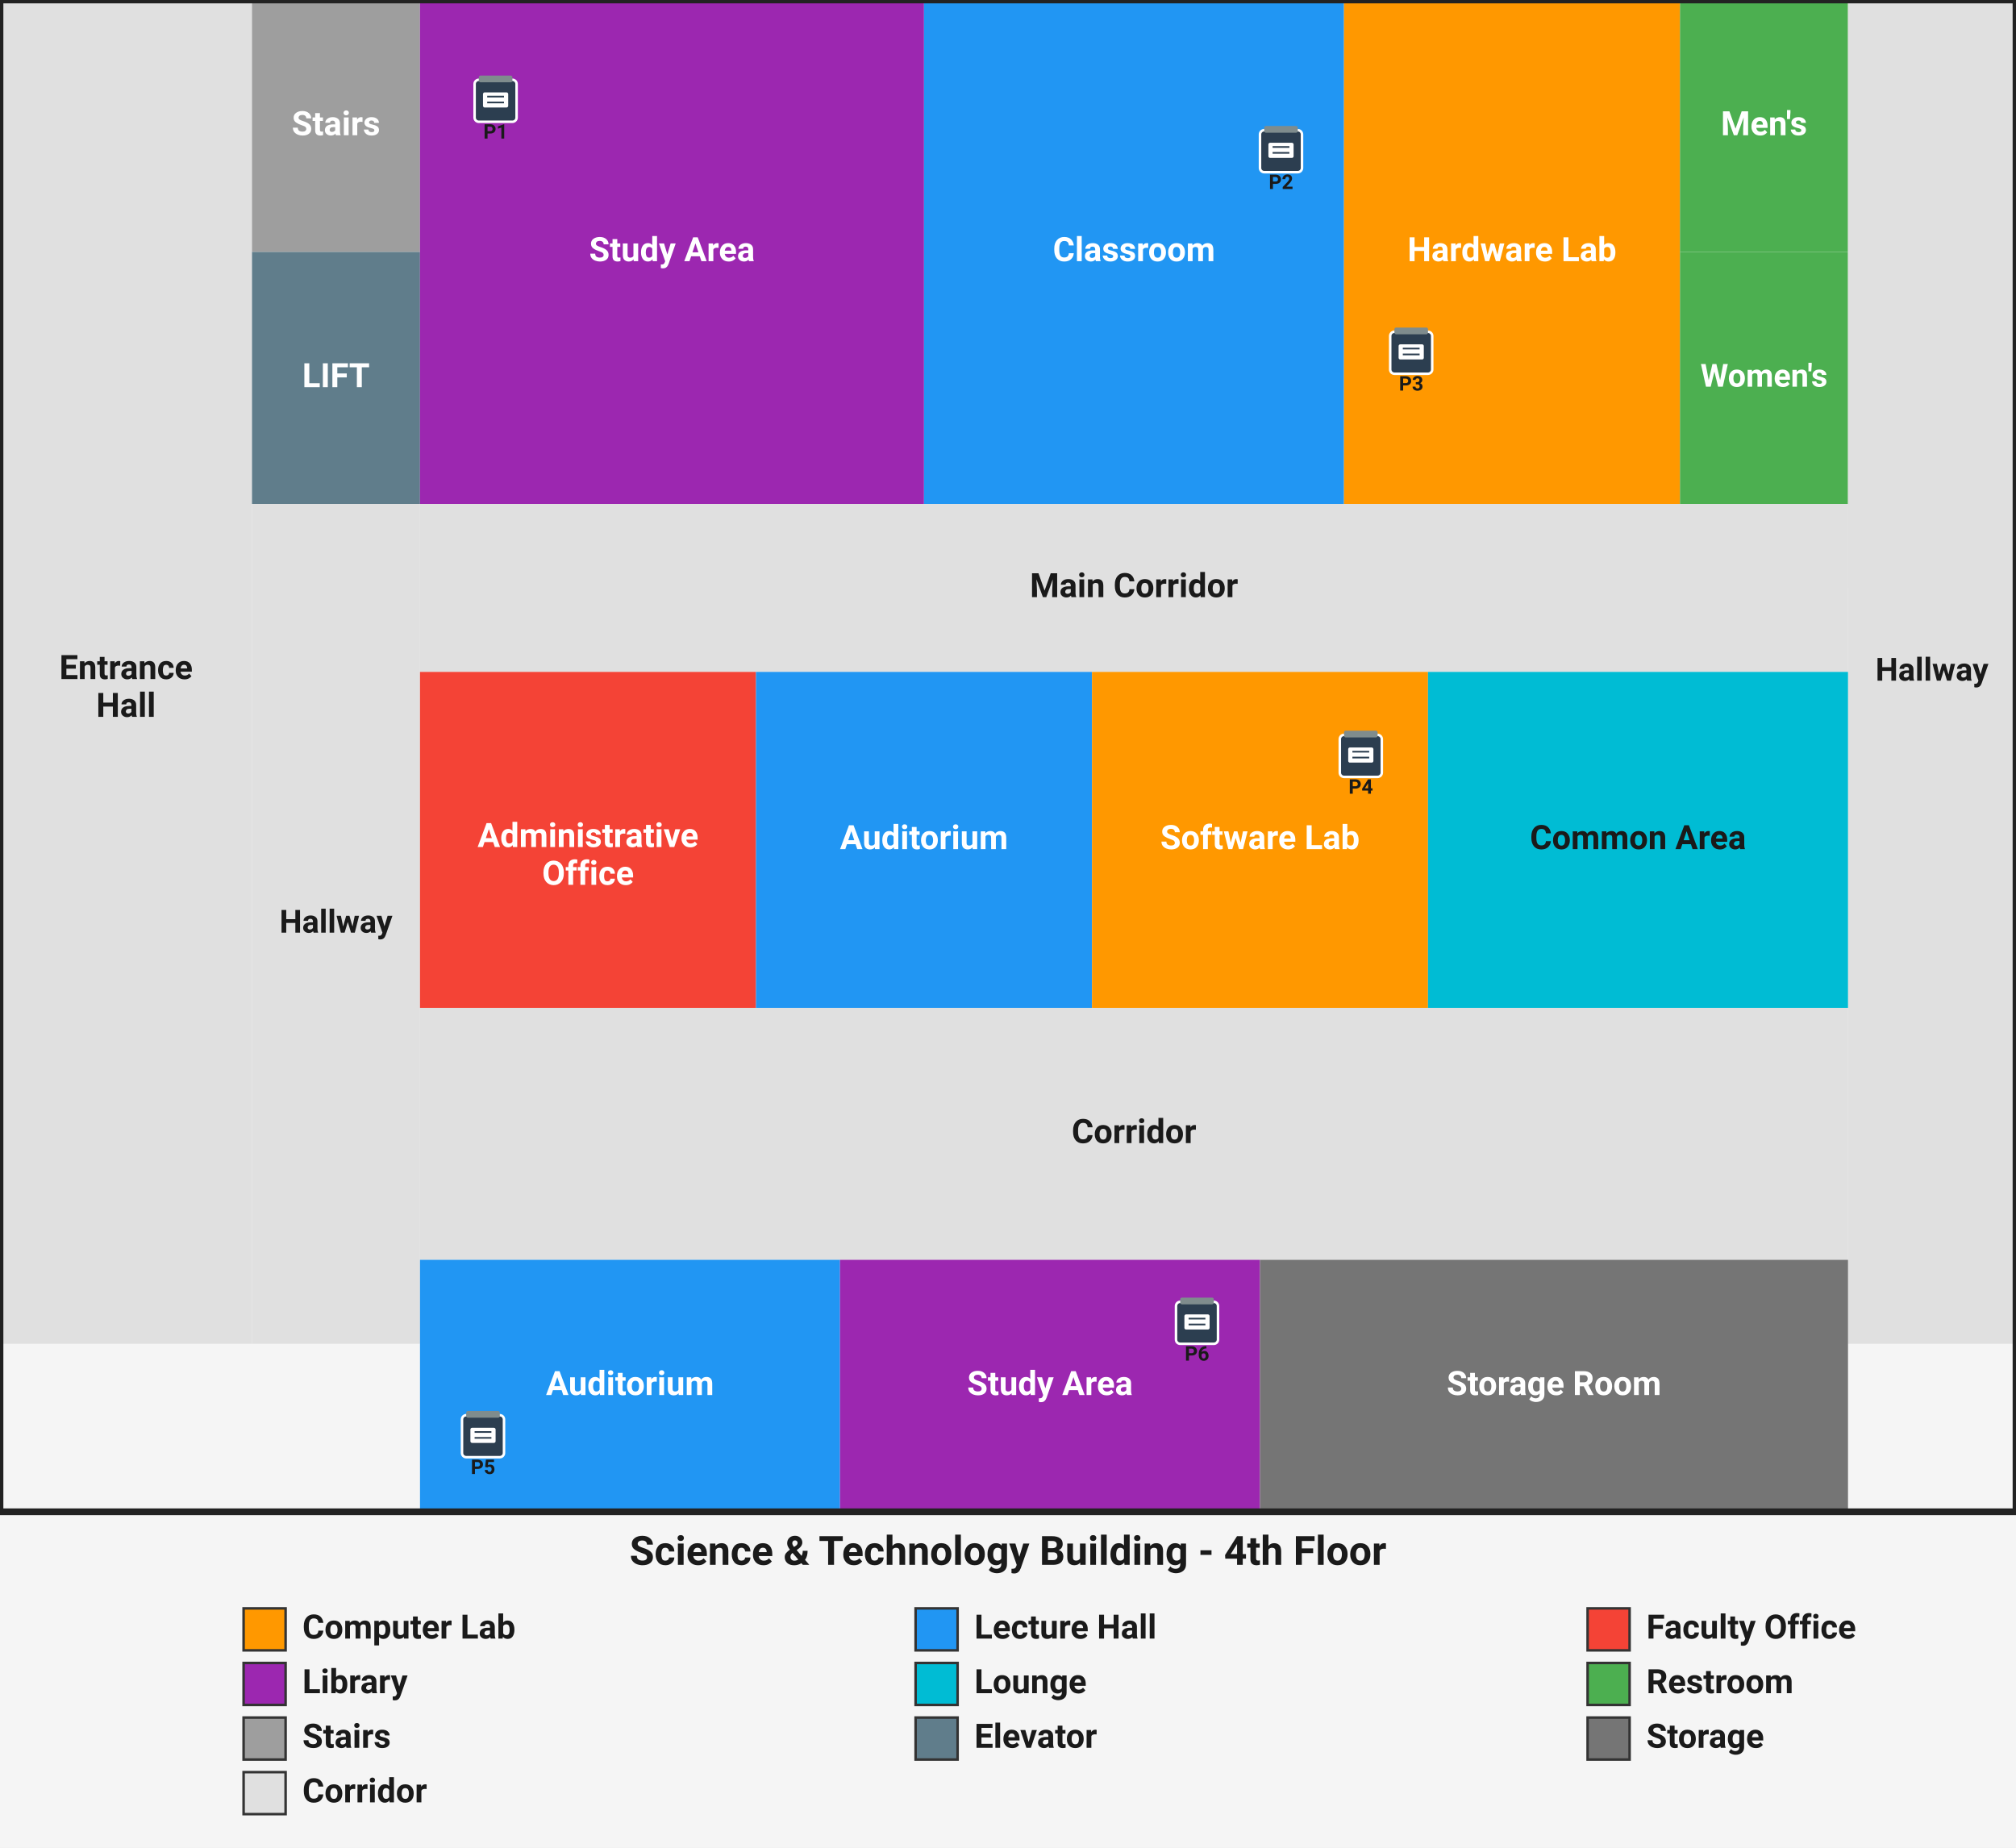
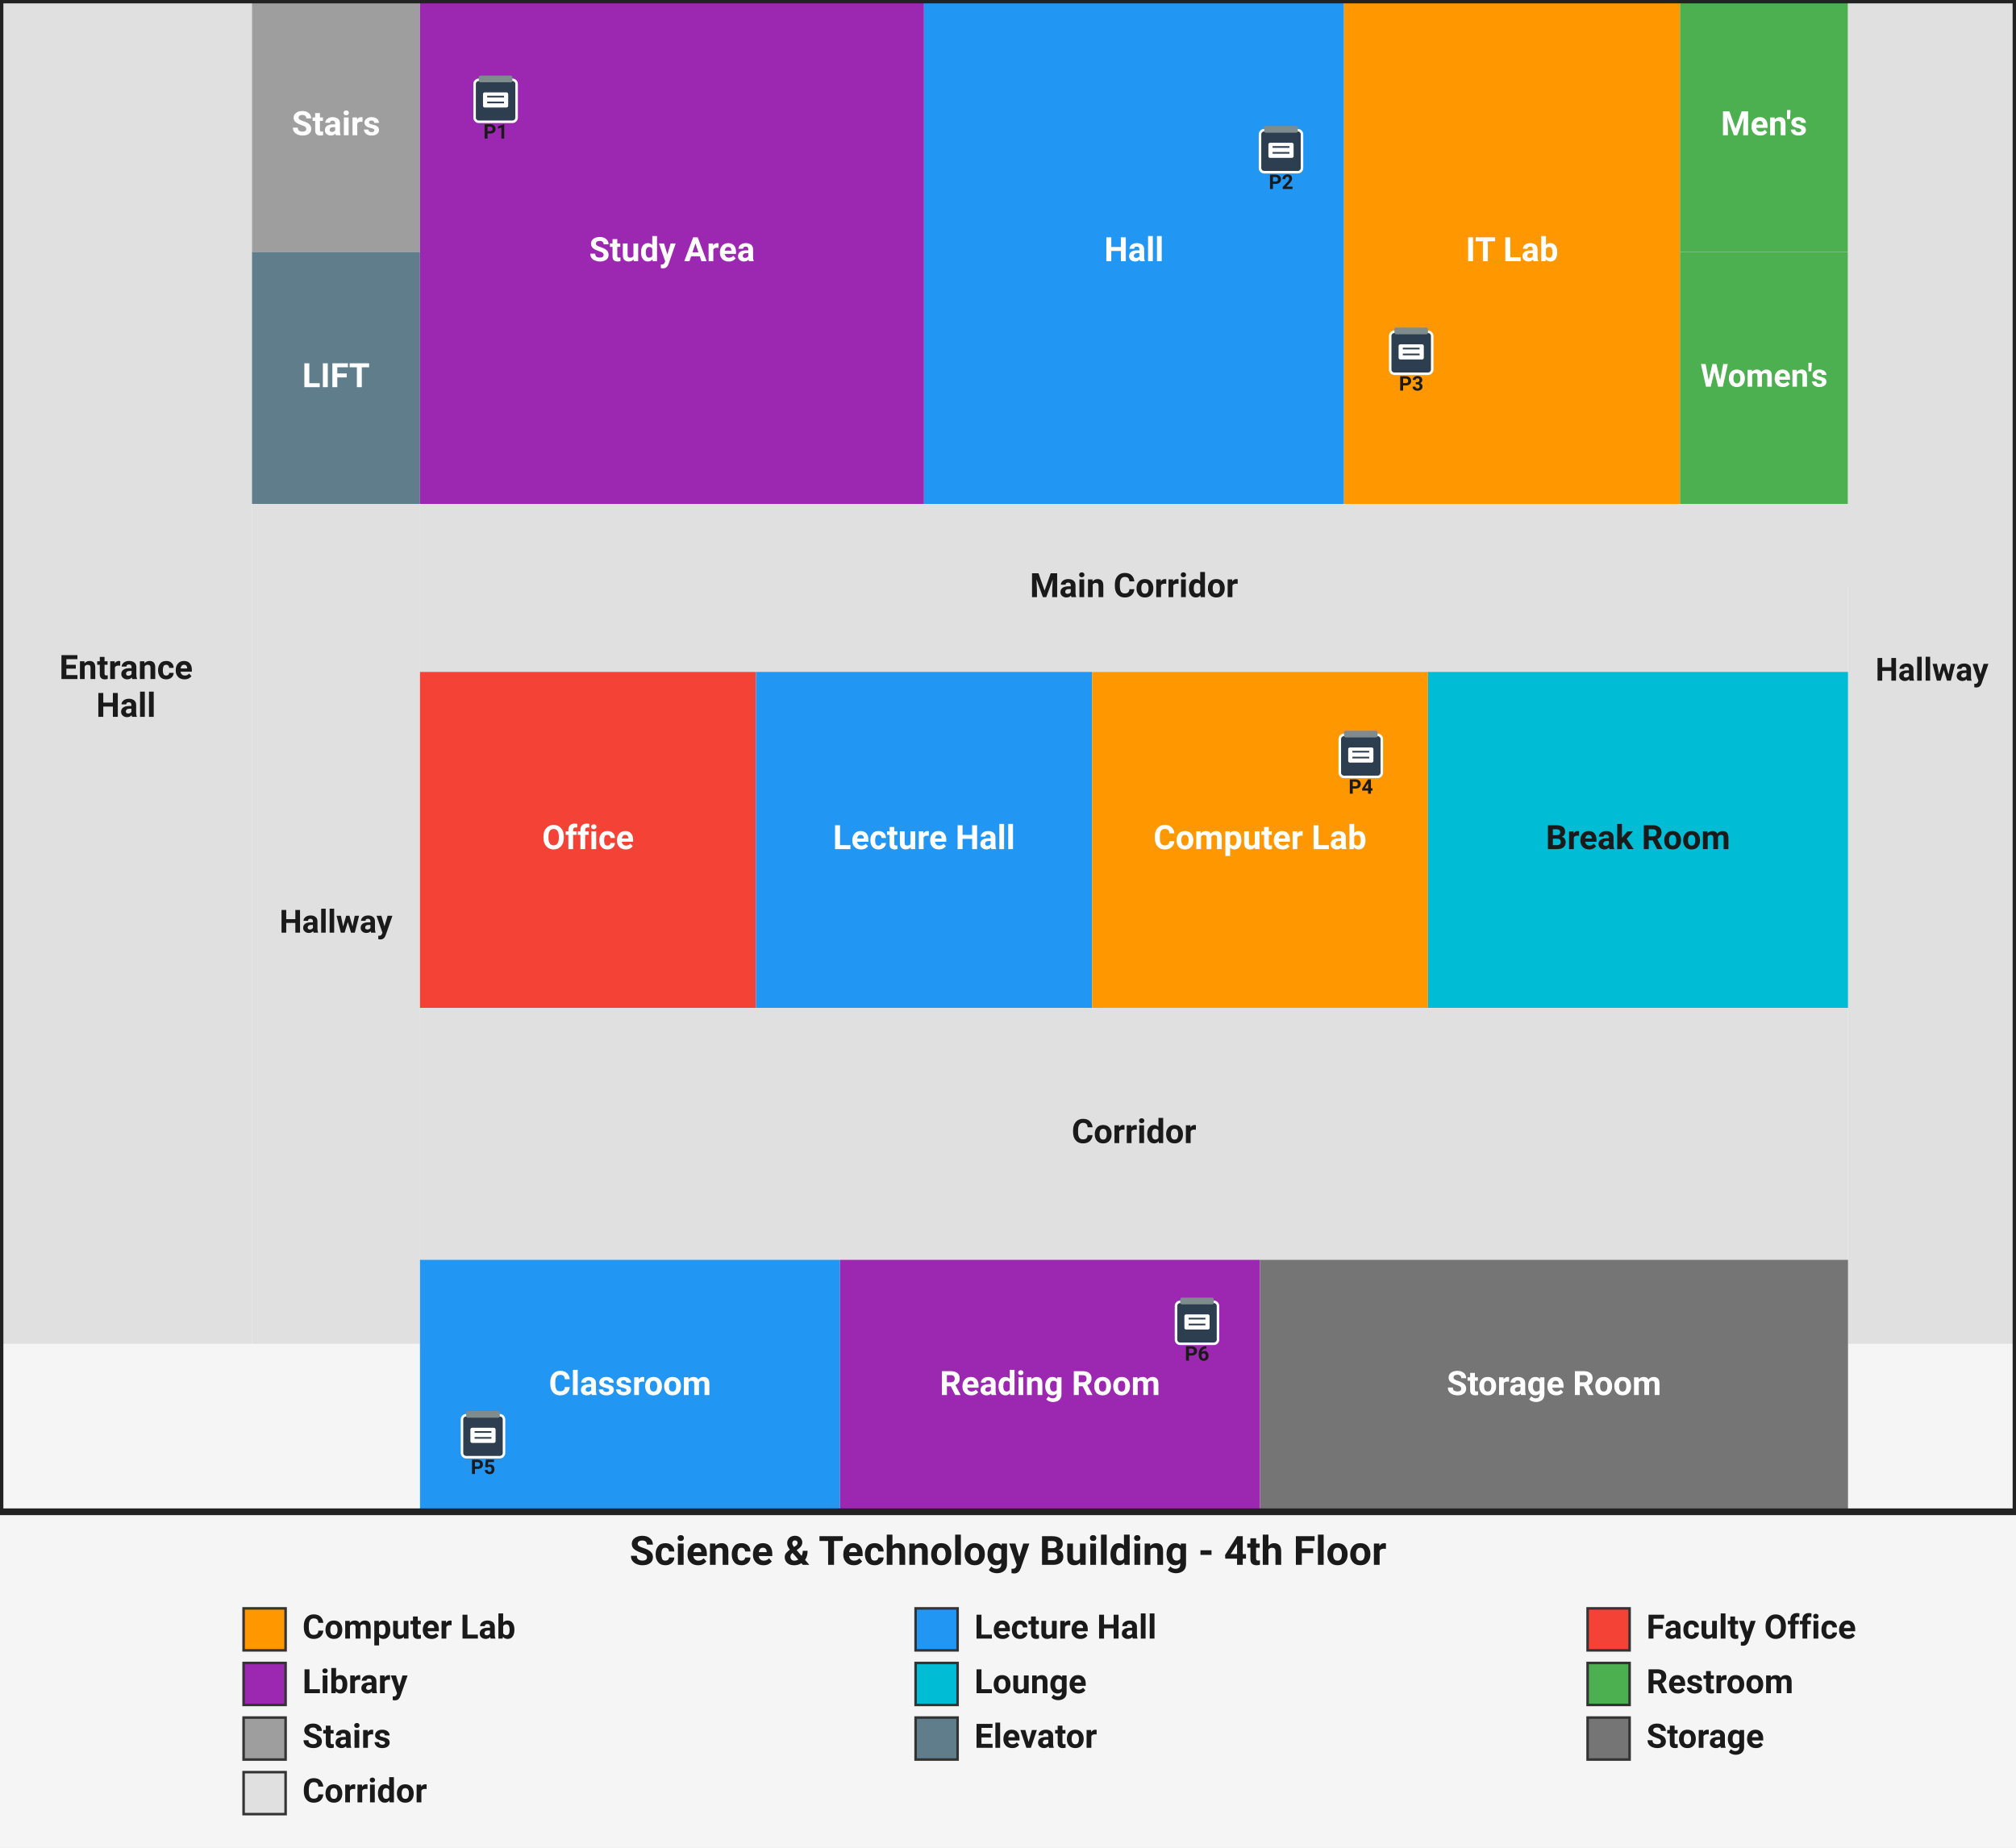
<svg xmlns="http://www.w3.org/2000/svg" viewBox="0 0 2400 2200" width="2400" height="2200" style="display:block; max-width:100%; height:auto;">
  <defs>
    <style>
      text { 
        -webkit-font-smoothing: antialiased;
        -moz-osx-font-smoothing: grayscale;
      }
    </style>
  </defs>
  <rect x="0" y="0" width="2400" height="2200" fill="#f5f5f5" />
  <rect x="0" y="0" width="300" height="1600" fill="#E0E0E0" stroke="none" />
  <g>
    <text x="150.0" y="797.5" font-family="Roboto,Segoe UI,Arial,sans-serif" font-size="40" font-weight="600" fill="#1a1a1a" text-anchor="middle" dominant-baseline="middle">
                  Entrance
                </text>
    <text x="150.0" y="842.5" font-family="Roboto,Segoe UI,Arial,sans-serif" font-size="40" font-weight="600" fill="#1a1a1a" text-anchor="middle" dominant-baseline="middle">
                  Hall
                </text>
  </g>
  <rect x="300" y="0" width="200" height="300" fill="#9E9E9E" stroke="none" />
  <text x="400.0" y="150.0" font-family="Roboto,Segoe UI,Arial,sans-serif" font-size="40" font-weight="600" fill="white" text-anchor="middle" dominant-baseline="middle">
              Stairs
            </text>
  <rect x="300" y="300" width="200" height="300" fill="#607D8B" stroke="none" />
  <text x="400.0" y="450.0" font-family="Roboto,Segoe UI,Arial,sans-serif" font-size="40" font-weight="600" fill="white" text-anchor="middle" dominant-baseline="middle">
              LIFT
            </text>
  <rect x="300" y="600" width="200" height="1000" fill="#E0E0E0" stroke="none" />
  <text x="400.0" y="1100.0" font-family="Roboto,Segoe UI,Arial,sans-serif" font-size="38" font-weight="600" fill="#1a1a1a" text-anchor="middle" dominant-baseline="middle">
              Hallway
            </text>
  <rect x="500" y="0" width="600" height="600" fill="#9C27B0" stroke="none" />
  <text x="800.0" y="300.0" font-family="Roboto,Segoe UI,Arial,sans-serif" font-size="40" font-weight="600" fill="white" text-anchor="middle" dominant-baseline="middle">
              Study Area
            </text>
  <rect x="1100" y="0" width="500" height="600" fill="#2196F3" stroke="none" />
  <text x="1350.0" y="300.0" font-family="Roboto,Segoe UI,Arial,sans-serif" font-size="40" font-weight="600" fill="white" text-anchor="middle" dominant-baseline="middle">
-               Classroom
+               Hall
            </text>
  <rect x="1600" y="0" width="400" height="600" fill="#FF9800" stroke="none" />
  <text x="1800.0" y="300.0" font-family="Roboto,Segoe UI,Arial,sans-serif" font-size="40" font-weight="600" fill="white" text-anchor="middle" dominant-baseline="middle">
-               Hardware Lab
+               IT Lab
            </text>
  <rect x="2000" y="0" width="200" height="300" fill="#4CAF50" stroke="none" />
  <text x="2100.0" y="150.0" font-family="Roboto,Segoe UI,Arial,sans-serif" font-size="40" font-weight="600" fill="white" text-anchor="middle" dominant-baseline="middle">
              Men's
            </text>
  <rect x="2000" y="300" width="200" height="300" fill="#4CAF50" stroke="none" />
  <text x="2100.0" y="450.0" font-family="Roboto,Segoe UI,Arial,sans-serif" font-size="38" font-weight="600" fill="white" text-anchor="middle" dominant-baseline="middle">
              Women's
            </text>
  <rect x="2000" y="600" width="200" height="100" fill="#E0E0E0" stroke="none" />
  <rect x="2200" y="0" width="200" height="1600" fill="#E0E0E0" stroke="none" />
  <text x="2300.0" y="800.0" font-family="Roboto,Segoe UI,Arial,sans-serif" font-size="38" font-weight="600" fill="#1a1a1a" text-anchor="middle" dominant-baseline="middle">
              Hallway
            </text>
  <rect x="500" y="600" width="1700" height="200" fill="#E0E0E0" stroke="none" />
  <text x="1350.0" y="700.0" font-family="Roboto,Segoe UI,Arial,sans-serif" font-size="40" font-weight="600" fill="#1a1a1a" text-anchor="middle" dominant-baseline="middle">
              Main Corridor
            </text>
  <rect x="500" y="800" width="400" height="400" fill="#F44336" stroke="none" />
-   <g>
-     <text x="700.0" y="997.5" font-family="Roboto,Segoe UI,Arial,sans-serif" font-size="40" font-weight="600" fill="white" text-anchor="middle" dominant-baseline="middle">
-                   Administrative
-                 </text>
-     <text x="700.0" y="1042.5" font-family="Roboto,Segoe UI,Arial,sans-serif" font-size="40" font-weight="600" fill="white" text-anchor="middle" dominant-baseline="middle">
-                   Office
-                 </text>
-   </g>
+   <text x="700.0" y="1000.0" font-family="Roboto,Segoe UI,Arial,sans-serif" font-size="40" font-weight="600" fill="white" text-anchor="middle" dominant-baseline="middle">
+               Office
+             </text>
  <rect x="900" y="800" width="400" height="400" fill="#2196F3" stroke="none" />
  <text x="1100.0" y="1000.0" font-family="Roboto,Segoe UI,Arial,sans-serif" font-size="40" font-weight="600" fill="white" text-anchor="middle" dominant-baseline="middle">
-               Auditorium
+               Lecture Hall
            </text>
  <rect x="1300" y="800" width="400" height="400" fill="#FF9800" stroke="none" />
  <text x="1500.0" y="1000.0" font-family="Roboto,Segoe UI,Arial,sans-serif" font-size="40" font-weight="600" fill="white" text-anchor="middle" dominant-baseline="middle">
-               Software Lab
+               Computer Lab
            </text>
  <rect x="1700" y="800" width="500" height="400" fill="#00BCD4" stroke="none" />
  <text x="1950.0" y="1000.0" font-family="Roboto,Segoe UI,Arial,sans-serif" font-size="40" font-weight="600" fill="#1a1a1a" text-anchor="middle" dominant-baseline="middle">
-               Common Area
+               Break Room
            </text>
  <rect x="500" y="1200" width="1700" height="300" fill="#E0E0E0" stroke="none" />
  <text x="1350.0" y="1350.0" font-family="Roboto,Segoe UI,Arial,sans-serif" font-size="40" font-weight="600" fill="#1a1a1a" text-anchor="middle" dominant-baseline="middle">
              Corridor
            </text>
  <rect x="500" y="1500" width="500" height="300" fill="#2196F3" stroke="none" />
  <text x="750.0" y="1650.0" font-family="Roboto,Segoe UI,Arial,sans-serif" font-size="40" font-weight="600" fill="white" text-anchor="middle" dominant-baseline="middle">
-               Auditorium
+               Classroom
            </text>
  <rect x="1000" y="1500" width="500" height="300" fill="#9C27B0" stroke="none" />
  <text x="1250.0" y="1650.0" font-family="Roboto,Segoe UI,Arial,sans-serif" font-size="40" font-weight="600" fill="white" text-anchor="middle" dominant-baseline="middle">
-               Study Area
+               Reading Room
            </text>
  <rect x="1500" y="1500" width="700" height="300" fill="#757575" stroke="none" />
  <text x="1850.0" y="1650.0" font-family="Roboto,Segoe UI,Arial,sans-serif" font-size="40" font-weight="600" fill="white" text-anchor="middle" dominant-baseline="middle">
              Storage Room
            </text>
  <rect x="565.0" y="95.0" width="50" height="50" fill="#2C3E50" stroke="#FFF" stroke-width="3" rx="5" />
  <rect x="570.0" y="90.0" width="40" height="8" fill="#7F8C8D" rx="2" />
  <rect x="575.0" y="110.0" width="30" height="18" fill="white" rx="2" />
  <line x1="580.0" y1="115.0" x2="600.0" y2="115.0" stroke="#2C3E50" stroke-width="2" />
  <line x1="580.0" y1="122.0" x2="600.0" y2="122.0" stroke="#2C3E50" stroke-width="2" />
  <text x="590.0" y="165.0" font-family="Roboto,Segoe UI,Arial,sans-serif" font-size="24" font-weight="700" fill="#1a1a1a" text-anchor="middle">
      P1
    </text>
  <rect x="1500.0" y="155.0" width="50" height="50" fill="#2C3E50" stroke="#FFF" stroke-width="3" rx="5" />
  <rect x="1505.0" y="150.0" width="40" height="8" fill="#7F8C8D" rx="2" />
  <rect x="1510.0" y="170.0" width="30" height="18" fill="white" rx="2" />
  <line x1="1515.0" y1="175.0" x2="1535.0" y2="175.0" stroke="#2C3E50" stroke-width="2" />
  <line x1="1515.0" y1="182.0" x2="1535.0" y2="182.0" stroke="#2C3E50" stroke-width="2" />
  <text x="1525.0" y="225.0" font-family="Roboto,Segoe UI,Arial,sans-serif" font-size="24" font-weight="700" fill="#1a1a1a" text-anchor="middle">
      P2
    </text>
  <rect x="1655.0" y="395.0" width="50" height="50" fill="#2C3E50" stroke="#FFF" stroke-width="3" rx="5" />
  <rect x="1660.0" y="390.0" width="40" height="8" fill="#7F8C8D" rx="2" />
  <rect x="1665.0" y="410.0" width="30" height="18" fill="white" rx="2" />
  <line x1="1670.0" y1="415.0" x2="1690.0" y2="415.0" stroke="#2C3E50" stroke-width="2" />
  <line x1="1670.0" y1="422.0" x2="1690.0" y2="422.0" stroke="#2C3E50" stroke-width="2" />
  <text x="1680.0" y="465.0" font-family="Roboto,Segoe UI,Arial,sans-serif" font-size="24" font-weight="700" fill="#1a1a1a" text-anchor="middle">
      P3
    </text>
  <rect x="1595.0" y="875.0" width="50" height="50" fill="#2C3E50" stroke="#FFF" stroke-width="3" rx="5" />
  <rect x="1600.0" y="870.0" width="40" height="8" fill="#7F8C8D" rx="2" />
  <rect x="1605.0" y="890.0" width="30" height="18" fill="white" rx="2" />
  <line x1="1610.0" y1="895.0" x2="1630.0" y2="895.0" stroke="#2C3E50" stroke-width="2" />
  <line x1="1610.0" y1="902.0" x2="1630.0" y2="902.0" stroke="#2C3E50" stroke-width="2" />
  <text x="1620.0" y="945.0" font-family="Roboto,Segoe UI,Arial,sans-serif" font-size="24" font-weight="700" fill="#1a1a1a" text-anchor="middle">
      P4
    </text>
  <rect x="550.0" y="1685.0" width="50" height="50" fill="#2C3E50" stroke="#FFF" stroke-width="3" rx="5" />
  <rect x="555.0" y="1680.0" width="40" height="8" fill="#7F8C8D" rx="2" />
  <rect x="560.0" y="1700.0" width="30" height="18" fill="white" rx="2" />
  <line x1="565.0" y1="1705.0" x2="585.0" y2="1705.0" stroke="#2C3E50" stroke-width="2" />
  <line x1="565.0" y1="1712.0" x2="585.0" y2="1712.0" stroke="#2C3E50" stroke-width="2" />
  <text x="575.0" y="1755.0" font-family="Roboto,Segoe UI,Arial,sans-serif" font-size="24" font-weight="700" fill="#1a1a1a" text-anchor="middle">
      P5
    </text>
  <rect x="1400.0" y="1550.0" width="50" height="50" fill="#2C3E50" stroke="#FFF" stroke-width="3" rx="5" />
  <rect x="1405.0" y="1545.0" width="40" height="8" fill="#7F8C8D" rx="2" />
  <rect x="1410.0" y="1565.0" width="30" height="18" fill="white" rx="2" />
  <line x1="1415.0" y1="1570.0" x2="1435.0" y2="1570.0" stroke="#2C3E50" stroke-width="2" />
  <line x1="1415.0" y1="1577.0" x2="1435.0" y2="1577.0" stroke="#2C3E50" stroke-width="2" />
  <text x="1425.0" y="1620.0" font-family="Roboto,Segoe UI,Arial,sans-serif" font-size="24" font-weight="700" fill="#1a1a1a" text-anchor="middle">
      P6
    </text>
  <rect x="0" y="0" width="2400" height="1800" fill="none" stroke="#222" stroke-width="8" />
  <text x="1200.0" y="1850" font-family="Roboto,Segoe UI,Arial,sans-serif" font-size="48" font-weight="700" fill="#1a1a1a" text-anchor="middle" dominant-baseline="middle">
          Science &amp; Technology Building - 4th Floor
        </text>
  <rect x="290.0" y="1915.0" width="50" height="50" fill="#FF9800" stroke="#333" stroke-width="3" />
  <text x="360.0" y="1940" font-family="Roboto,Segoe UI,Arial,sans-serif" font-size="40" font-weight="700" fill="#1a1a1a" text-anchor="start" dominant-baseline="middle">
          Computer Lab
        </text>
  <rect x="1090.0" y="1915.0" width="50" height="50" fill="#2196F3" stroke="#333" stroke-width="3" />
  <text x="1160.0" y="1940" font-family="Roboto,Segoe UI,Arial,sans-serif" font-size="40" font-weight="700" fill="#1a1a1a" text-anchor="start" dominant-baseline="middle">
          Lecture Hall
        </text>
  <rect x="1890.0" y="1915.0" width="50" height="50" fill="#F44336" stroke="#333" stroke-width="3" />
  <text x="1960.0" y="1940" font-family="Roboto,Segoe UI,Arial,sans-serif" font-size="40" font-weight="700" fill="#1a1a1a" text-anchor="start" dominant-baseline="middle">
          Faculty Office
        </text>
  <rect x="290.0" y="1980.0" width="50" height="50" fill="#9C27B0" stroke="#333" stroke-width="3" />
  <text x="360.0" y="2005" font-family="Roboto,Segoe UI,Arial,sans-serif" font-size="40" font-weight="700" fill="#1a1a1a" text-anchor="start" dominant-baseline="middle">
          Library
        </text>
  <rect x="1090.0" y="1980.0" width="50" height="50" fill="#00BCD4" stroke="#333" stroke-width="3" />
  <text x="1160.0" y="2005" font-family="Roboto,Segoe UI,Arial,sans-serif" font-size="40" font-weight="700" fill="#1a1a1a" text-anchor="start" dominant-baseline="middle">
          Lounge
        </text>
  <rect x="1890.0" y="1980.0" width="50" height="50" fill="#4CAF50" stroke="#333" stroke-width="3" />
  <text x="1960.0" y="2005" font-family="Roboto,Segoe UI,Arial,sans-serif" font-size="40" font-weight="700" fill="#1a1a1a" text-anchor="start" dominant-baseline="middle">
          Restroom
        </text>
  <rect x="290.0" y="2045.0" width="50" height="50" fill="#9E9E9E" stroke="#333" stroke-width="3" />
  <text x="360.0" y="2070" font-family="Roboto,Segoe UI,Arial,sans-serif" font-size="40" font-weight="700" fill="#1a1a1a" text-anchor="start" dominant-baseline="middle">
          Stairs
        </text>
  <rect x="1090.0" y="2045.0" width="50" height="50" fill="#607D8B" stroke="#333" stroke-width="3" />
  <text x="1160.0" y="2070" font-family="Roboto,Segoe UI,Arial,sans-serif" font-size="40" font-weight="700" fill="#1a1a1a" text-anchor="start" dominant-baseline="middle">
          Elevator
        </text>
  <rect x="1890.0" y="2045.0" width="50" height="50" fill="#757575" stroke="#333" stroke-width="3" />
  <text x="1960.0" y="2070" font-family="Roboto,Segoe UI,Arial,sans-serif" font-size="40" font-weight="700" fill="#1a1a1a" text-anchor="start" dominant-baseline="middle">
          Storage
        </text>
  <rect x="290.0" y="2110.0" width="50" height="50" fill="#E0E0E0" stroke="#333" stroke-width="3" />
  <text x="360.0" y="2135" font-family="Roboto,Segoe UI,Arial,sans-serif" font-size="40" font-weight="700" fill="#1a1a1a" text-anchor="start" dominant-baseline="middle">
          Corridor
        </text>
</svg>
